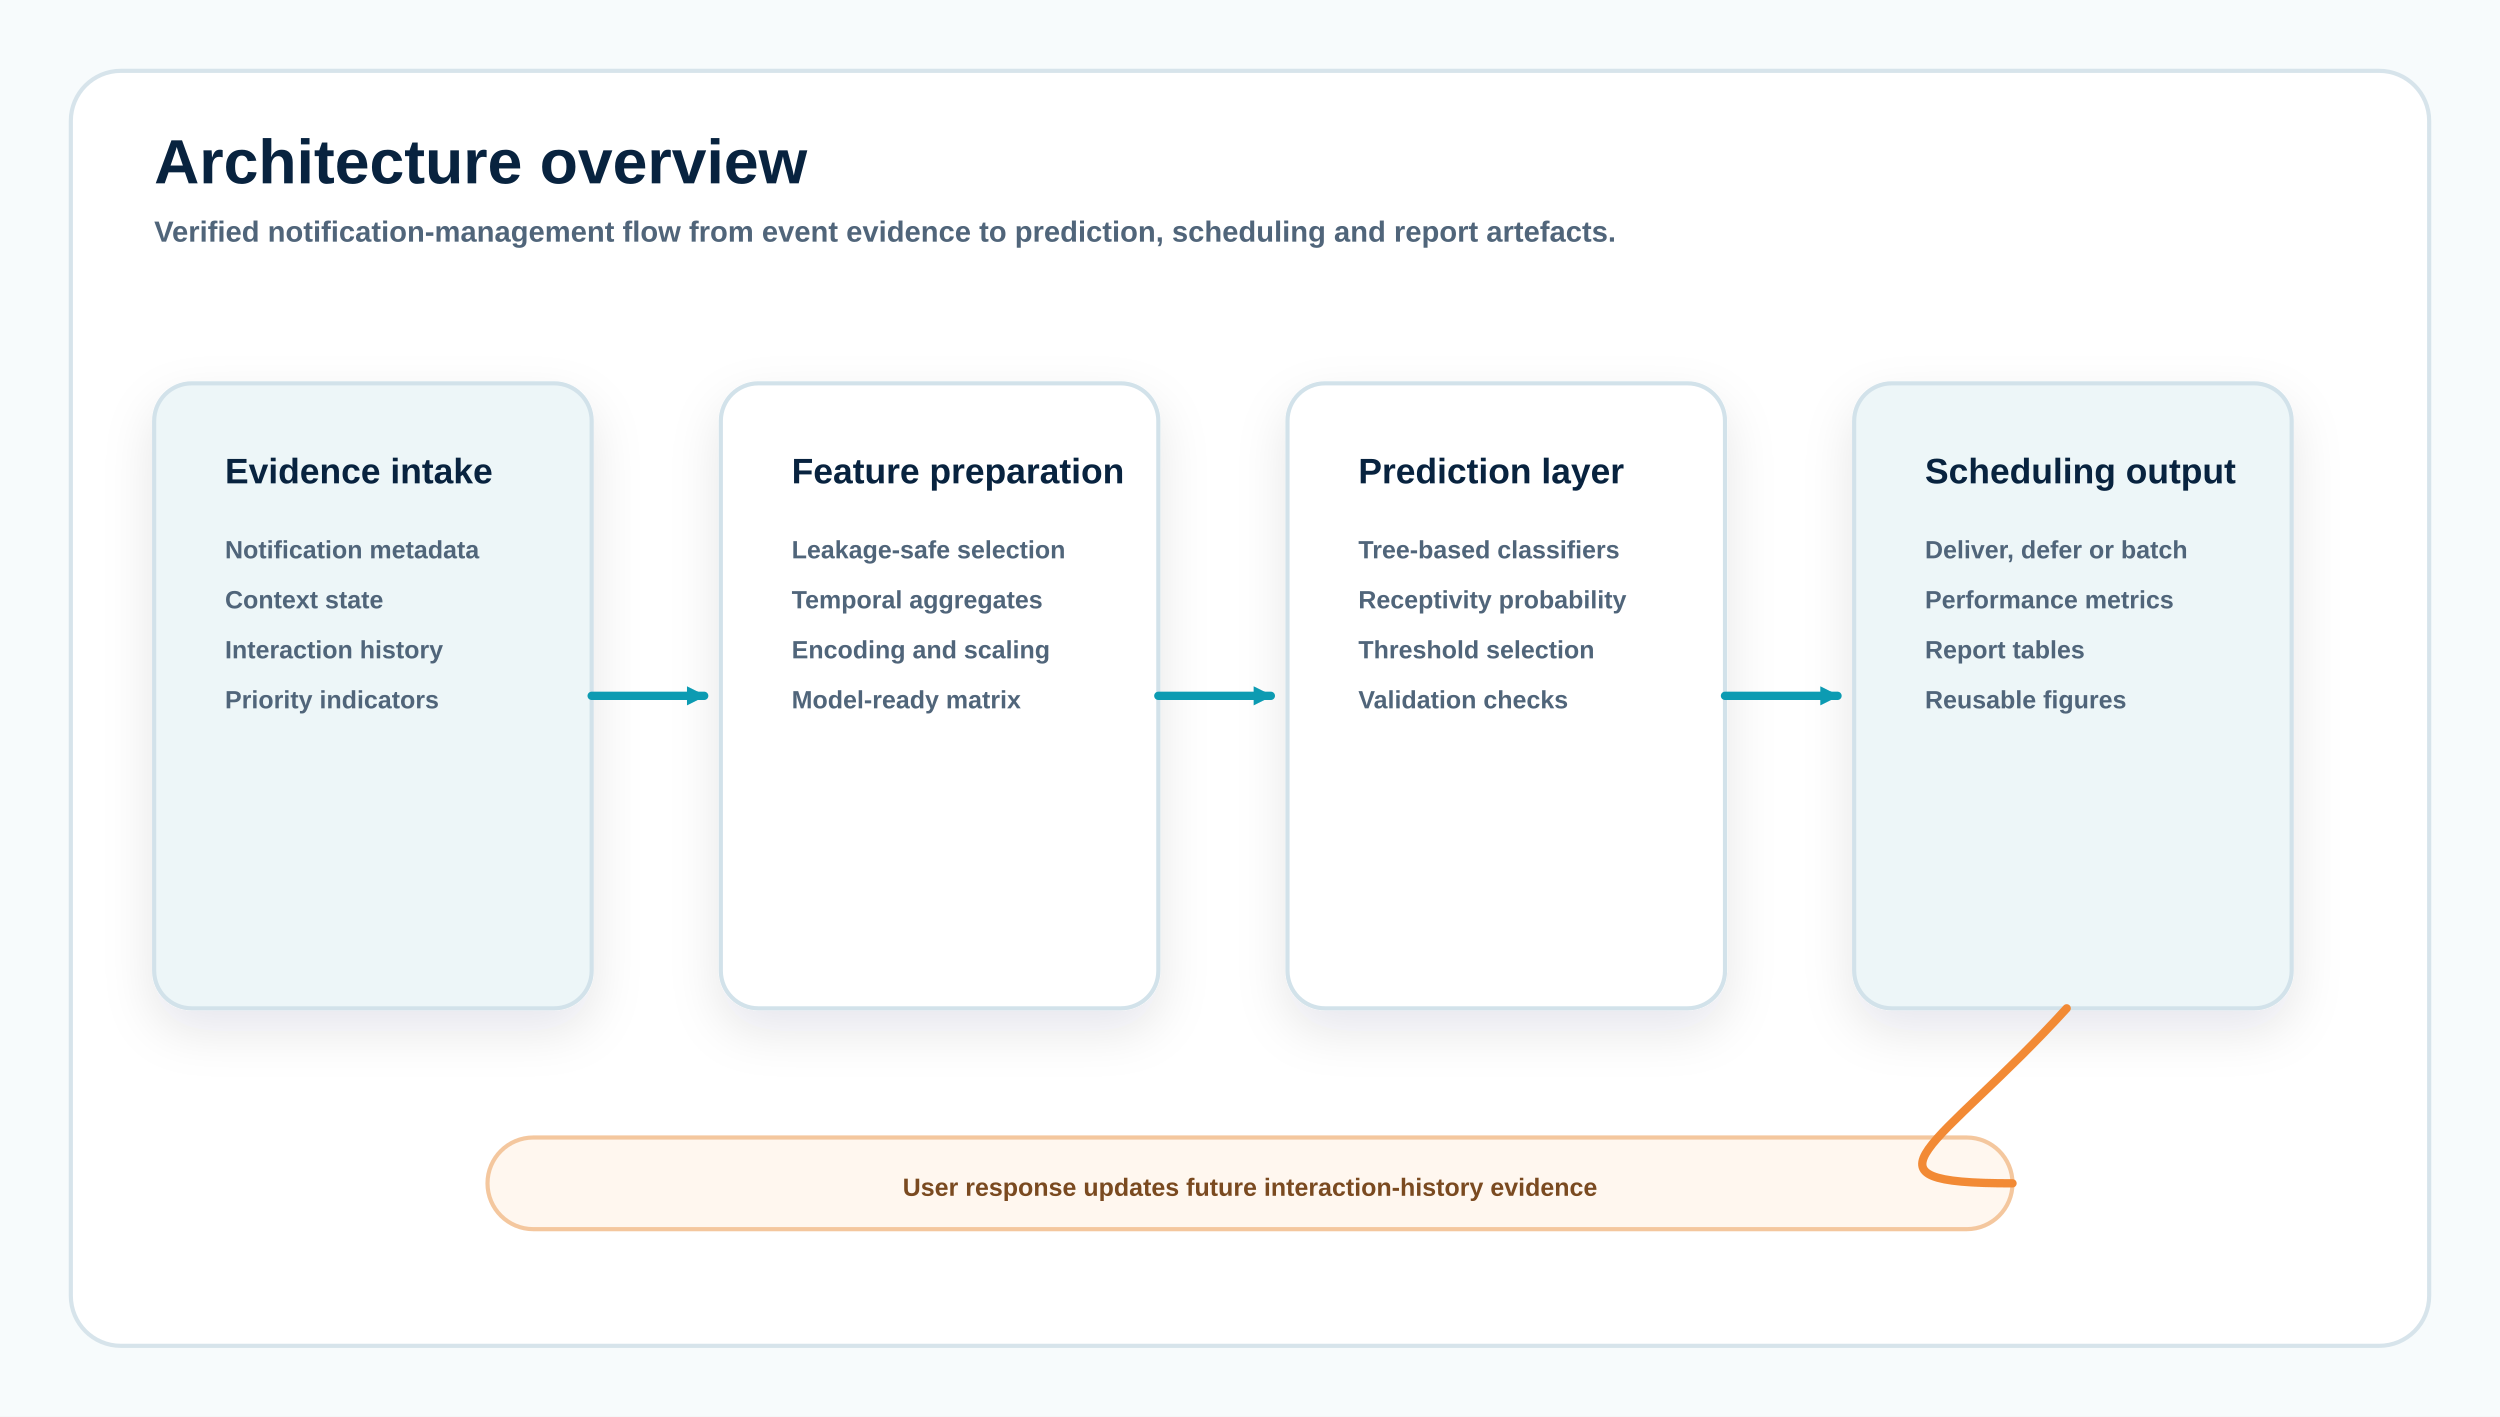
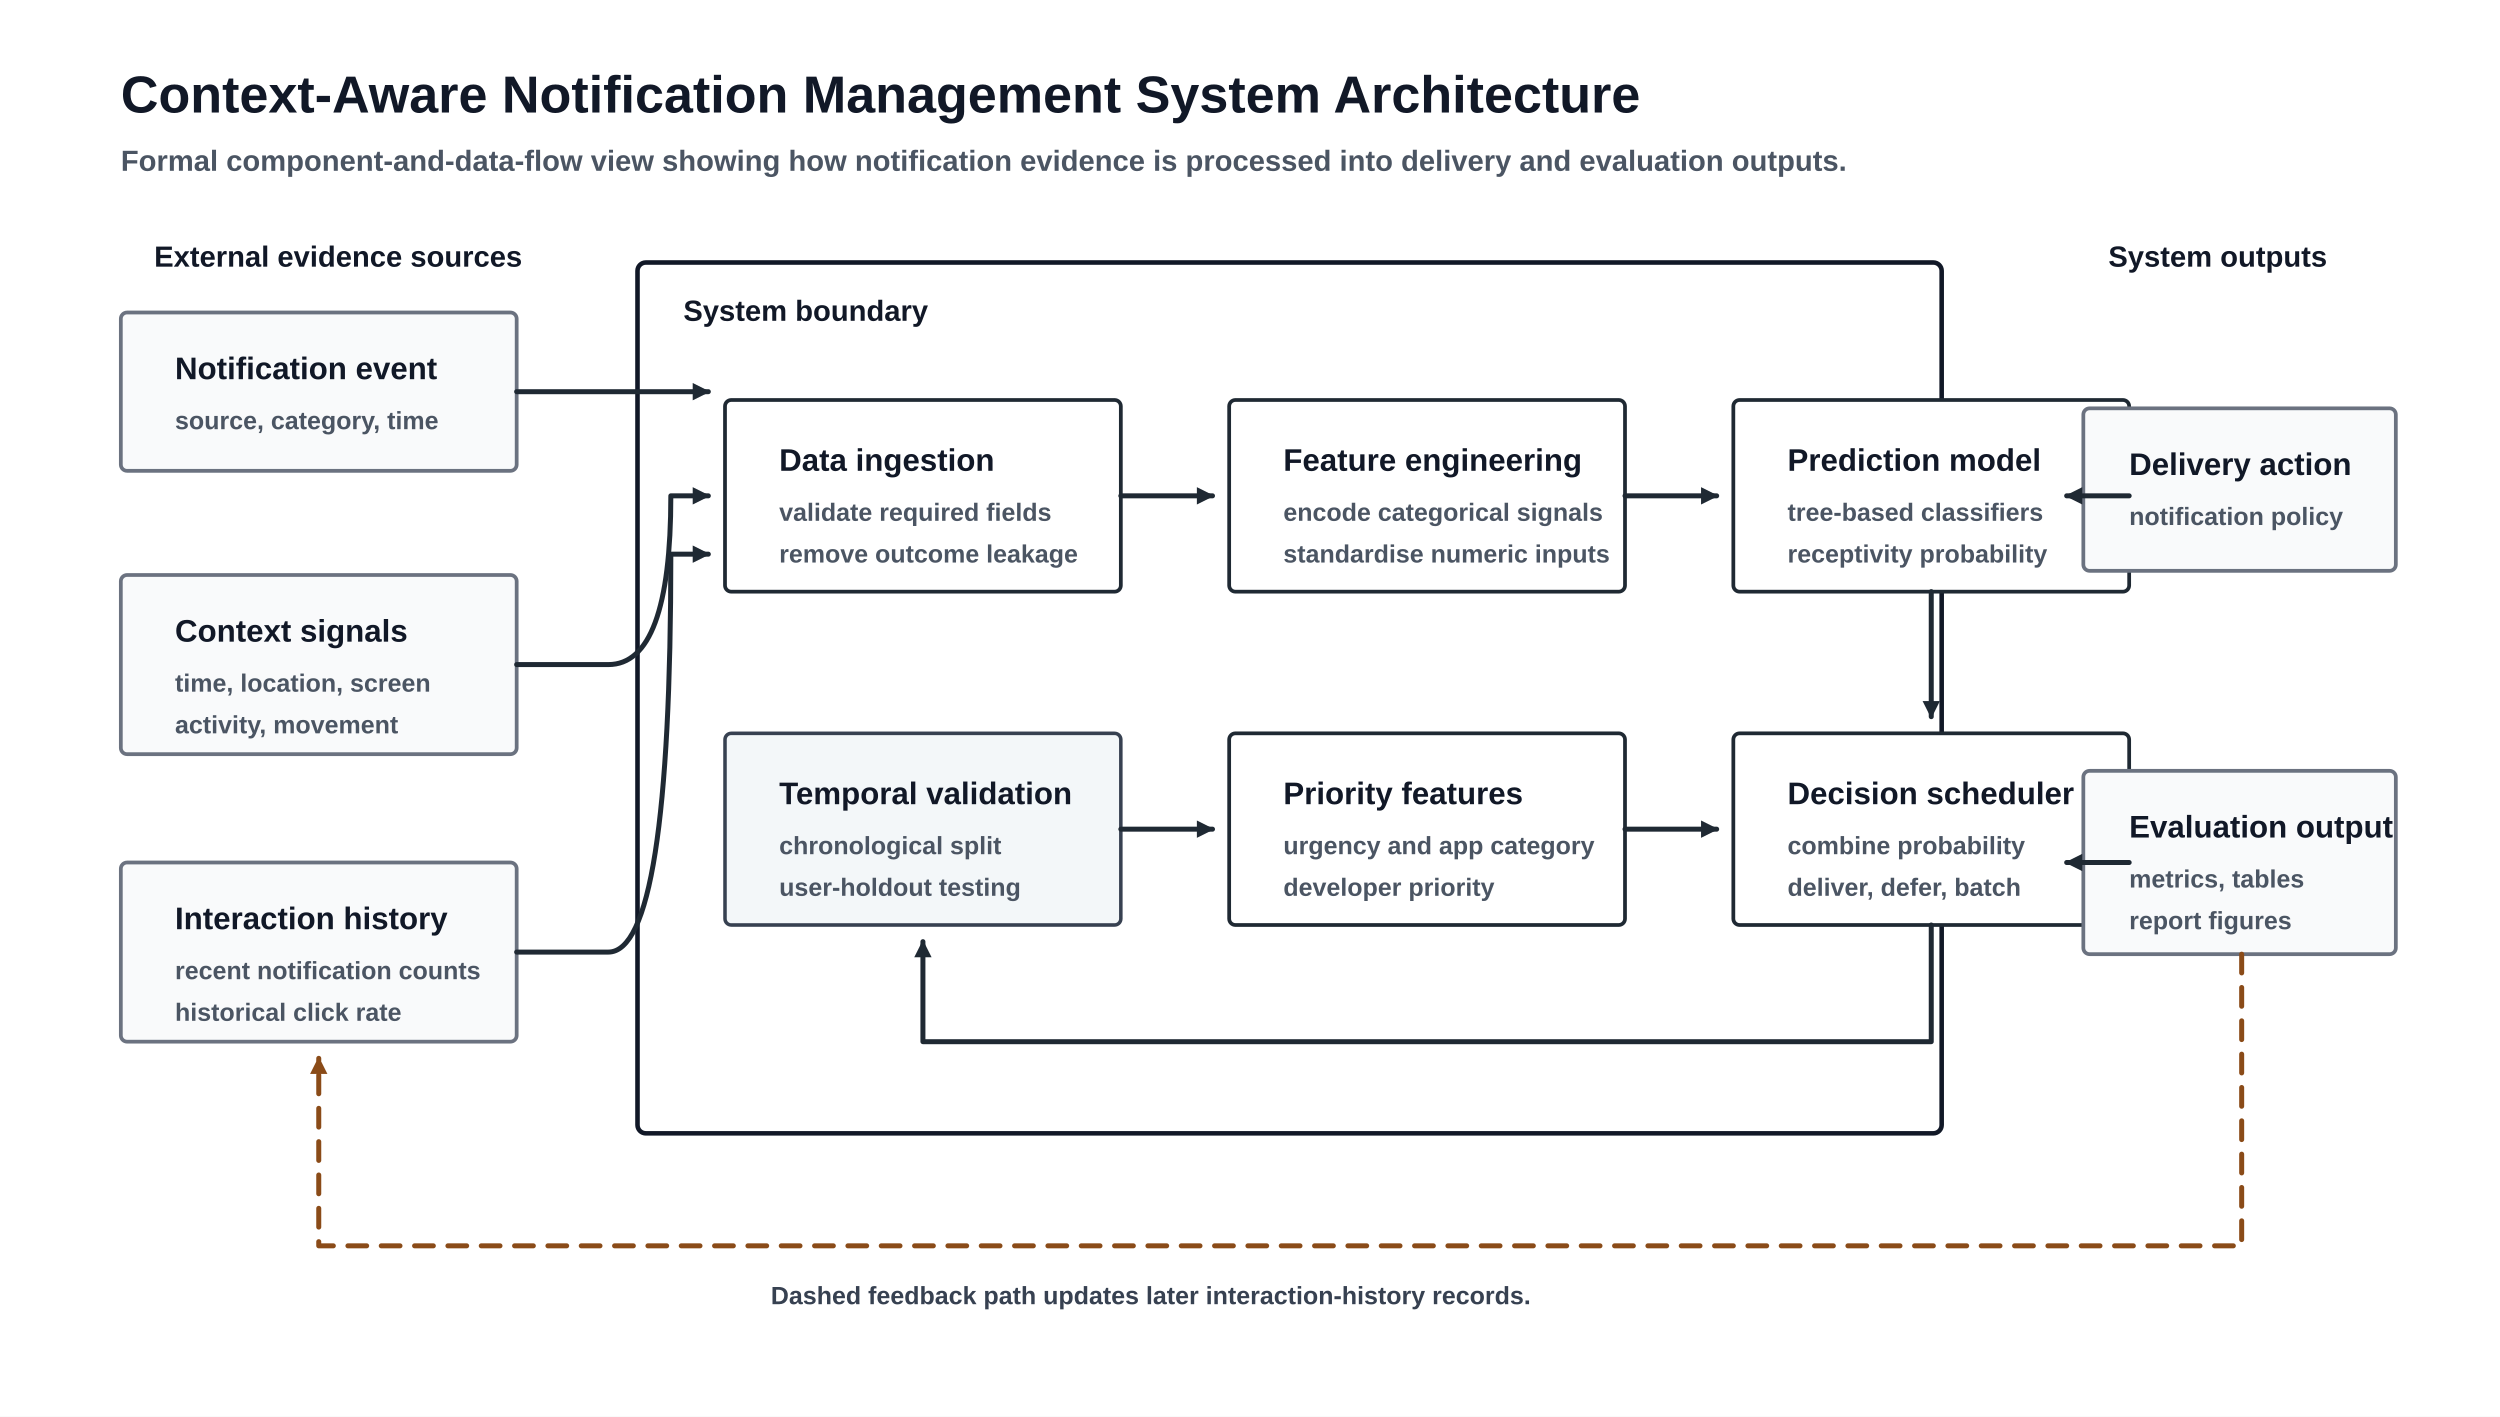
<svg xmlns="http://www.w3.org/2000/svg" width="1200" height="680" viewBox="0 0 1200 680" role="img" aria-labelledby="title desc">
  <defs>
-     <filter id="shadow" x="-12%" y="-14%" width="124%" height="132%">
-       <feDropShadow dx="0" dy="10" stdDeviation="12" flood-color="#08233f" flood-opacity="0.10" />
-     </filter>
-     <marker id="arrow" viewBox="0 0 12 12" refX="10" refY="6" markerWidth="11" markerHeight="11" orient="auto" markerUnits="userSpaceOnUse">
-       <path d="M1 1L11 6L1 11Z" fill="#0c9bb2" />
+     <marker id="arrow" viewBox="0 0 12 12" refX="10" refY="6" markerWidth="10" markerHeight="10" orient="auto" markerUnits="userSpaceOnUse">
+       <path d="M1 1L11 6L1 11Z" fill="#1f2933" />
+     </marker>
+     <marker id="feedback-arrow" viewBox="0 0 12 12" refX="10" refY="6" markerWidth="10" markerHeight="10" orient="auto" markerUnits="userSpaceOnUse">
+       <path d="M1 1L11 6L1 11Z" fill="#8a4b18" />
    </marker>
    <style>
-       .title{font-family:Arial,Helvetica,sans-serif;font-size:30px;font-weight:800;fill:#08233f}.sub{font-family:Arial,Helvetica,sans-serif;font-size:14px;font-weight:650;fill:#50657a}.head{font-family:Arial,Helvetica,sans-serif;font-size:17px;font-weight:800;fill:#08233f}.copy{font-family:Arial,Helvetica,sans-serif;font-size:12px;font-weight:650;fill:#50657a}.flow{stroke:#0c9bb2;stroke-width:4;fill:none;stroke-linecap:round;marker-end:url(#arrow)}.soft{fill:#edf6f8;stroke:#d2e2ea;stroke-width:2}.card{fill:#fff;stroke:#d2e2ea;stroke-width:2}
+       .title { font-family: Arial, Helvetica, sans-serif; font-size: 25px; font-weight: 700; fill: #111827; }
+       .subtitle { font-family: Arial, Helvetica, sans-serif; font-size: 14px; font-weight: 600; fill: #4b5563; }
+       .section { font-family: Arial, Helvetica, sans-serif; font-size: 14px; font-weight: 700; fill: #111827; }
+       .box-title { font-family: Arial, Helvetica, sans-serif; font-size: 15px; font-weight: 700; fill: #111827; }
+       .box-copy { font-family: Arial, Helvetica, sans-serif; font-size: 12px; font-weight: 600; fill: #4b5563; }
+       .legend { font-family: Arial, Helvetica, sans-serif; font-size: 12px; font-weight: 700; fill: #374151; }
+       .external { fill: #f9fafb; stroke: #6b7280; stroke-width: 1.8; }
+       .module { fill: #ffffff; stroke: #1f2933; stroke-width: 1.8; }
+       .support { fill: #f3f7f9; stroke: #374151; stroke-width: 1.7; }
+       .boundary { fill: none; stroke: #111827; stroke-width: 2.2; }
+       .flow { stroke: #1f2933; stroke-width: 2.4; fill: none; stroke-linecap: round; stroke-linejoin: round; marker-end: url(#arrow); }
+       .feedback { stroke: #8a4b18; stroke-width: 2.4; fill: none; stroke-linecap: round; stroke-linejoin: round; stroke-dasharray: 9 7; marker-end: url(#feedback-arrow); }
    </style>
  </defs>
-   <rect width="1200" height="680" fill="#f7fbfc" />
-   <rect x="34" y="34" width="1132" height="612" rx="24" fill="#fff" stroke="#d7e4eb" stroke-width="2" />
-   <text x="74" y="88" class="title">Architecture overview</text>
-   <text x="74" y="116" class="sub">Verified notification-management flow from event evidence to prediction, scheduling and report artefacts.</text>
-   <g filter="url(#shadow)">
-     <rect x="74" y="184" width="210" height="300" rx="18" class="soft" />
-     <rect x="346" y="184" width="210" height="300" rx="18" class="card" />
-     <rect x="618" y="184" width="210" height="300" rx="18" class="card" />
-     <rect x="890" y="184" width="210" height="300" rx="18" class="soft" />
-   </g>
-   <text x="108" y="232" class="head">Evidence intake</text>
-   <text x="108" y="268" class="copy">Notification metadata</text>
-   <text x="108" y="292" class="copy">Context state</text>
-   <text x="108" y="316" class="copy">Interaction history</text>
-   <text x="108" y="340" class="copy">Priority indicators</text>
-   <text x="380" y="232" class="head">Feature preparation</text>
-   <text x="380" y="268" class="copy">Leakage-safe selection</text>
-   <text x="380" y="292" class="copy">Temporal aggregates</text>
-   <text x="380" y="316" class="copy">Encoding and scaling</text>
-   <text x="380" y="340" class="copy">Model-ready matrix</text>
-   <text x="652" y="232" class="head">Prediction layer</text>
-   <text x="652" y="268" class="copy">Tree-based classifiers</text>
-   <text x="652" y="292" class="copy">Receptivity probability</text>
-   <text x="652" y="316" class="copy">Threshold selection</text>
-   <text x="652" y="340" class="copy">Validation checks</text>
-   <text x="924" y="232" class="head">Scheduling output</text>
-   <text x="924" y="268" class="copy">Deliver, defer or batch</text>
-   <text x="924" y="292" class="copy">Performance metrics</text>
-   <text x="924" y="316" class="copy">Report tables</text>
-   <text x="924" y="340" class="copy">Reusable figures</text>
-   <path d="M284 334H338" class="flow" />
-   <path d="M556 334H610" class="flow" />
-   <path d="M828 334H882" class="flow" />
-   <g>
-     <rect x="234" y="546" width="732" height="44" rx="22" fill="#fff7ef" stroke="#f4c79e" stroke-width="2" />
-     <text x="600" y="574" text-anchor="middle" class="copy" style="font-weight:800;fill:#7a4a20">User response updates future interaction-history evidence</text>
-   </g>
-   <path d="M992 484C930 552 886 568 966 568" fill="none" stroke="#f28a35" stroke-width="4" stroke-linecap="round" />
+   <rect width="1200" height="680" fill="#ffffff" />
+   <text x="58" y="54" class="title">Context-Aware Notification Management System Architecture</text>
+   <text x="58" y="82" class="subtitle">Formal component-and-data-flow view showing how notification evidence is processed into delivery and evaluation outputs.</text>
+   <text x="74" y="128" class="section">External evidence sources</text>
+   <rect x="58" y="150" width="190" height="76" rx="3" class="external" />
+   <text x="84" y="182" class="box-title">Notification event</text>
+   <text x="84" y="206" class="box-copy">source, category, time</text>
+   <rect x="58" y="276" width="190" height="86" rx="3" class="external" />
+   <text x="84" y="308" class="box-title">Context signals</text>
+   <text x="84" y="332" class="box-copy">time, location, screen</text>
+   <text x="84" y="352" class="box-copy">activity, movement</text>
+   <rect x="58" y="414" width="190" height="86" rx="3" class="external" />
+   <text x="84" y="446" class="box-title">Interaction history</text>
+   <text x="84" y="470" class="box-copy">recent notification counts</text>
+   <text x="84" y="490" class="box-copy">historical click rate</text>
+   <rect x="306" y="126" width="626" height="418" rx="4" class="boundary" />
+   <text x="328" y="154" class="section">System boundary</text>
+   <rect x="348" y="192" width="190" height="92" rx="3" class="module" />
+   <text x="374" y="226" class="box-title">Data ingestion</text>
+   <text x="374" y="250" class="box-copy">validate required fields</text>
+   <text x="374" y="270" class="box-copy">remove outcome leakage</text>
+   <rect x="590" y="192" width="190" height="92" rx="3" class="module" />
+   <text x="616" y="226" class="box-title">Feature engineering</text>
+   <text x="616" y="250" class="box-copy">encode categorical signals</text>
+   <text x="616" y="270" class="box-copy">standardise numeric inputs</text>
+   <rect x="590" y="352" width="190" height="92" rx="3" class="module" />
+   <text x="616" y="386" class="box-title">Priority features</text>
+   <text x="616" y="410" class="box-copy">urgency and app category</text>
+   <text x="616" y="430" class="box-copy">developer priority</text>
+   <rect x="348" y="352" width="190" height="92" rx="3" class="support" />
+   <text x="374" y="386" class="box-title">Temporal validation</text>
+   <text x="374" y="410" class="box-copy">chronological split</text>
+   <text x="374" y="430" class="box-copy">user-holdout testing</text>
+   <rect x="832" y="192" width="190" height="92" rx="3" class="module" />
+   <text x="858" y="226" class="box-title">Prediction model</text>
+   <text x="858" y="250" class="box-copy">tree-based classifiers</text>
+   <text x="858" y="270" class="box-copy">receptivity probability</text>
+   <rect x="832" y="352" width="190" height="92" rx="3" class="module" />
+   <text x="858" y="386" class="box-title">Decision scheduler</text>
+   <text x="858" y="410" class="box-copy">combine probability</text>
+   <text x="858" y="430" class="box-copy">deliver, defer, batch</text>
+   <text x="1012" y="128" class="section">System outputs</text>
+   <rect x="1000" y="196" width="150" height="78" rx="3" class="external" />
+   <text x="1022" y="228" class="box-title">Delivery action</text>
+   <text x="1022" y="252" class="box-copy">notification policy</text>
+   <rect x="1000" y="370" width="150" height="88" rx="3" class="external" />
+   <text x="1022" y="402" class="box-title">Evaluation output</text>
+   <text x="1022" y="426" class="box-copy">metrics, tables</text>
+   <text x="1022" y="446" class="box-copy">report figures</text>
+   <path d="M248 188H340" class="flow" />
+   <path d="M248 319H292Q322 319 322 238H340" class="flow" />
+   <path d="M248 457H292Q322 457 322 266H340" class="flow" />
+   <path d="M538 238H582" class="flow" />
+   <path d="M780 238H824" class="flow" />
+   <path d="M780 398H824" class="flow" />
+   <path d="M927 284V344" class="flow" />
+   <path d="M1022 238H992" class="flow" />
+   <path d="M1022 414H992" class="flow" />
+   <path d="M538 398H582" class="flow" />
+   <path d="M927 444V500H443V452" class="flow" />
+   <path d="M1076 458V598H153V508" class="feedback" />
+   <text x="370" y="626" class="legend">Dashed feedback path updates later interaction-history records.</text>
</svg>
